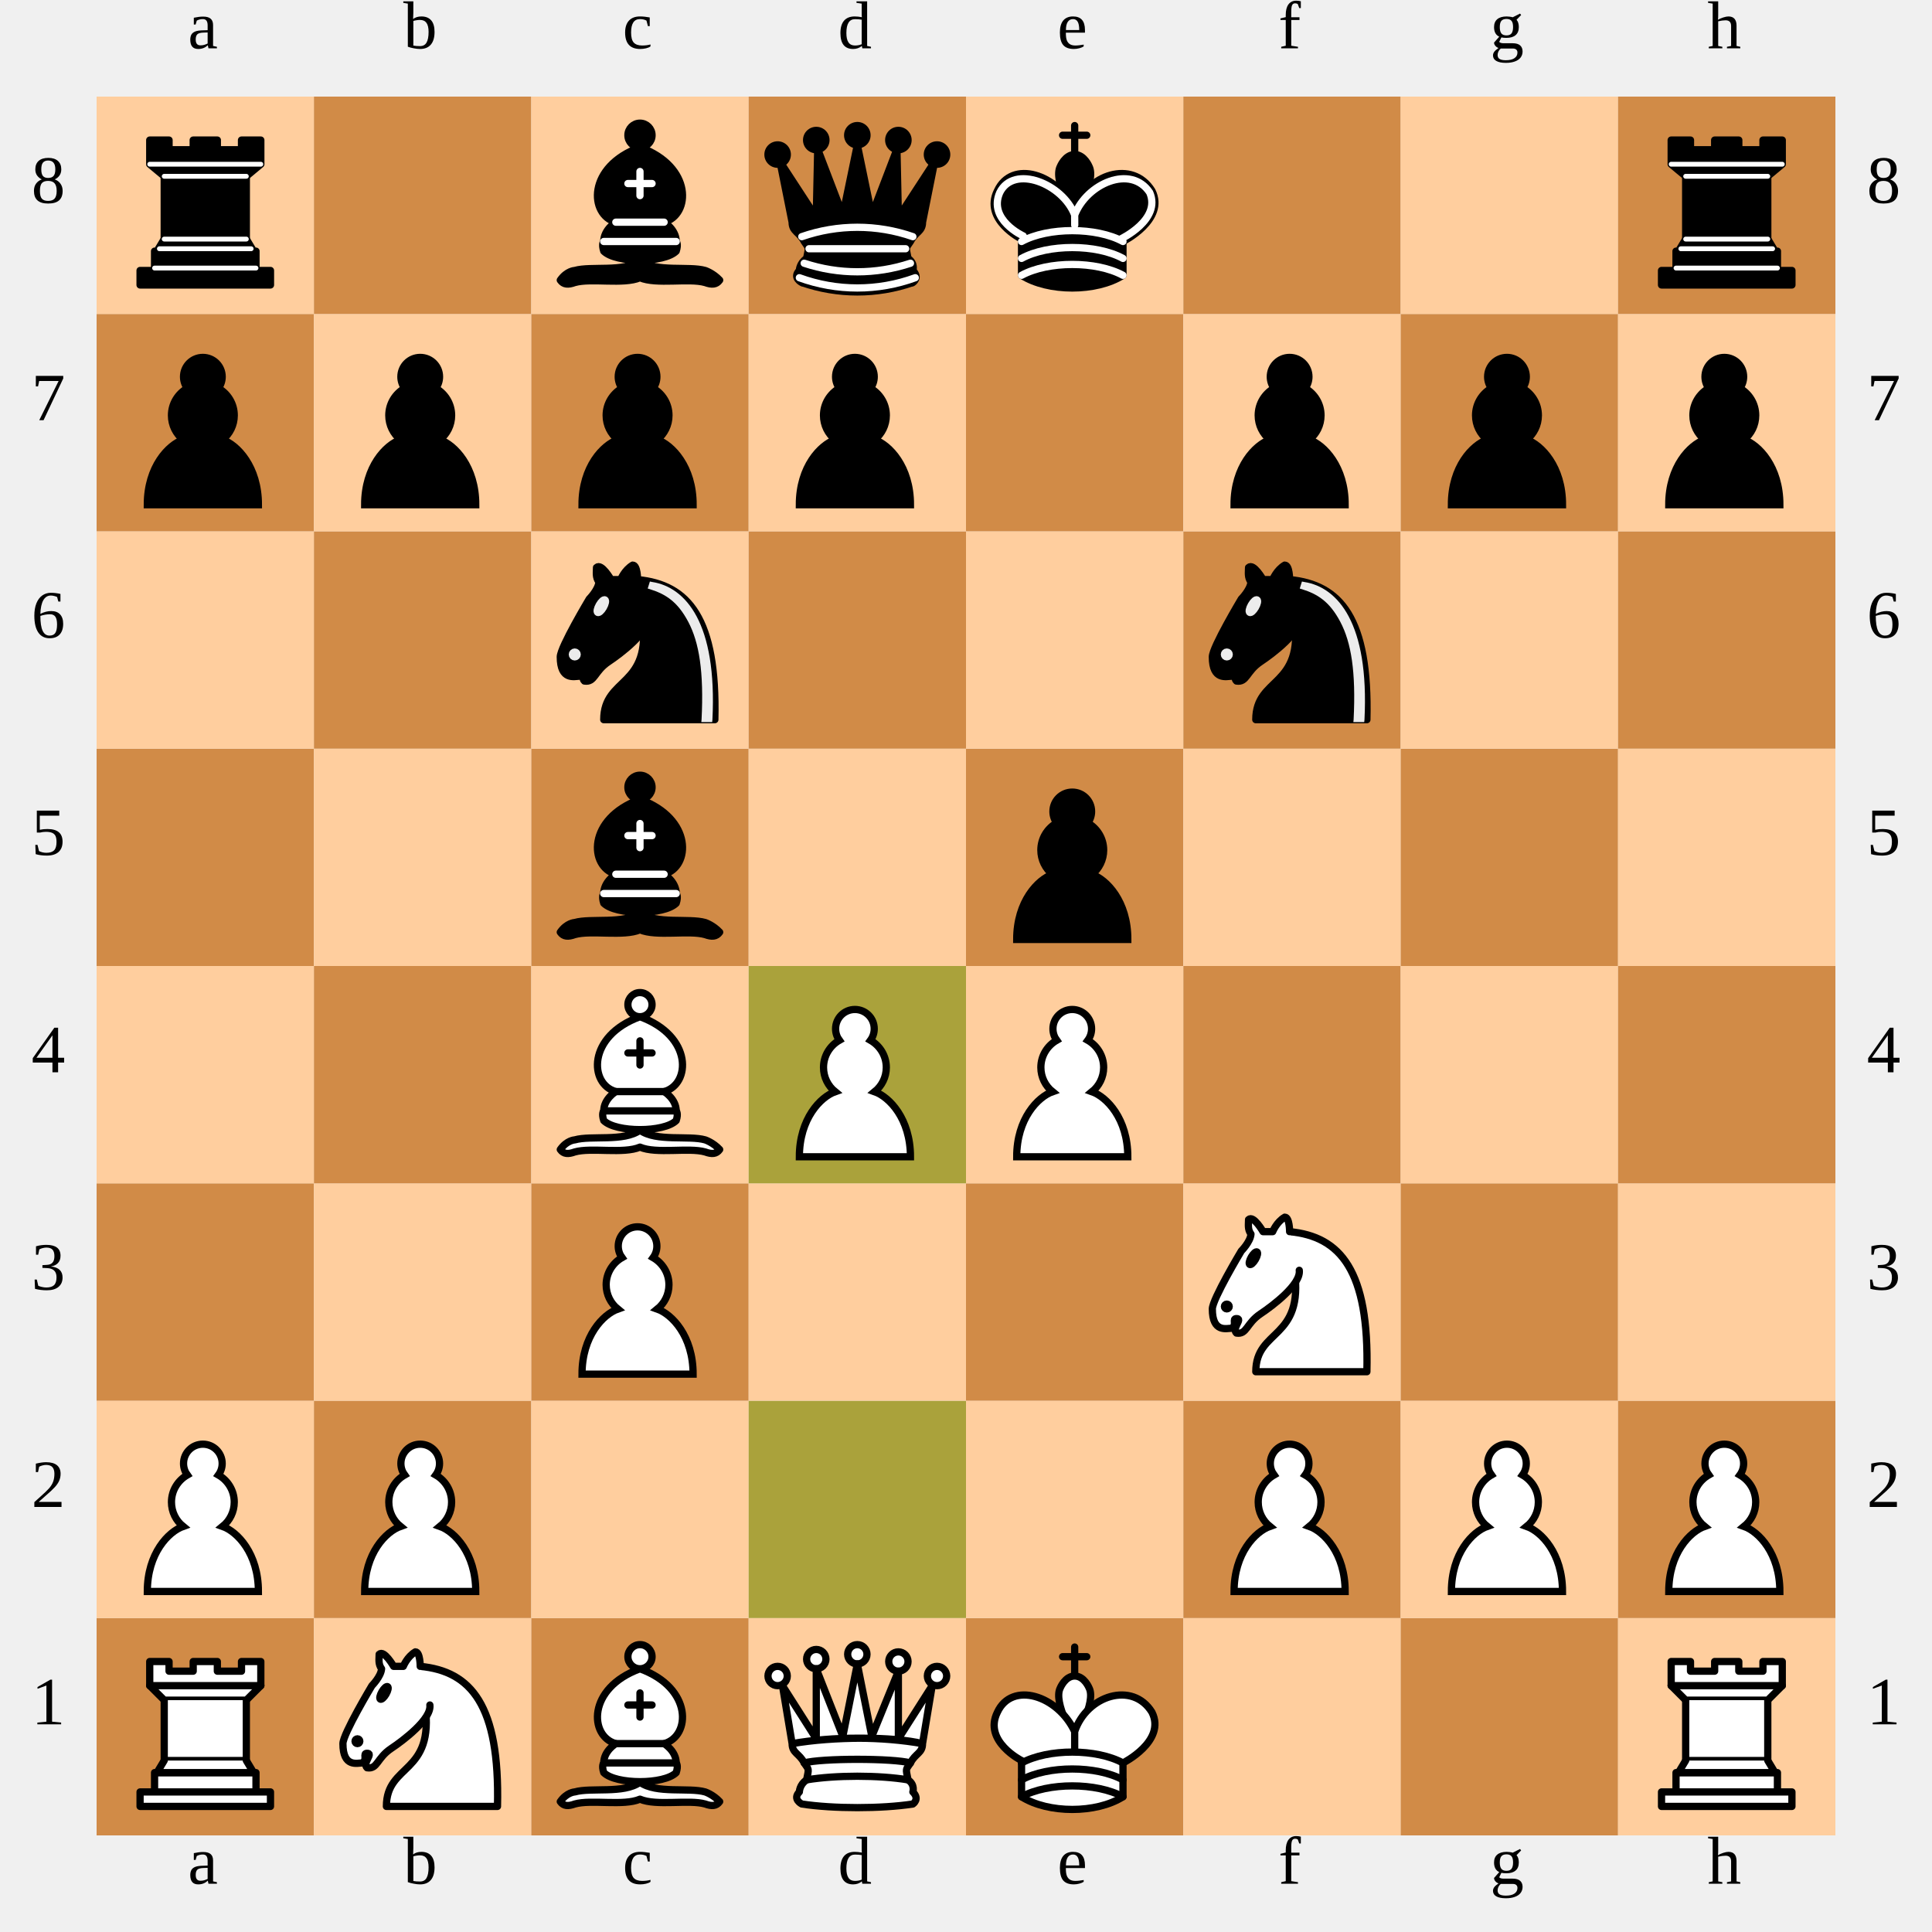
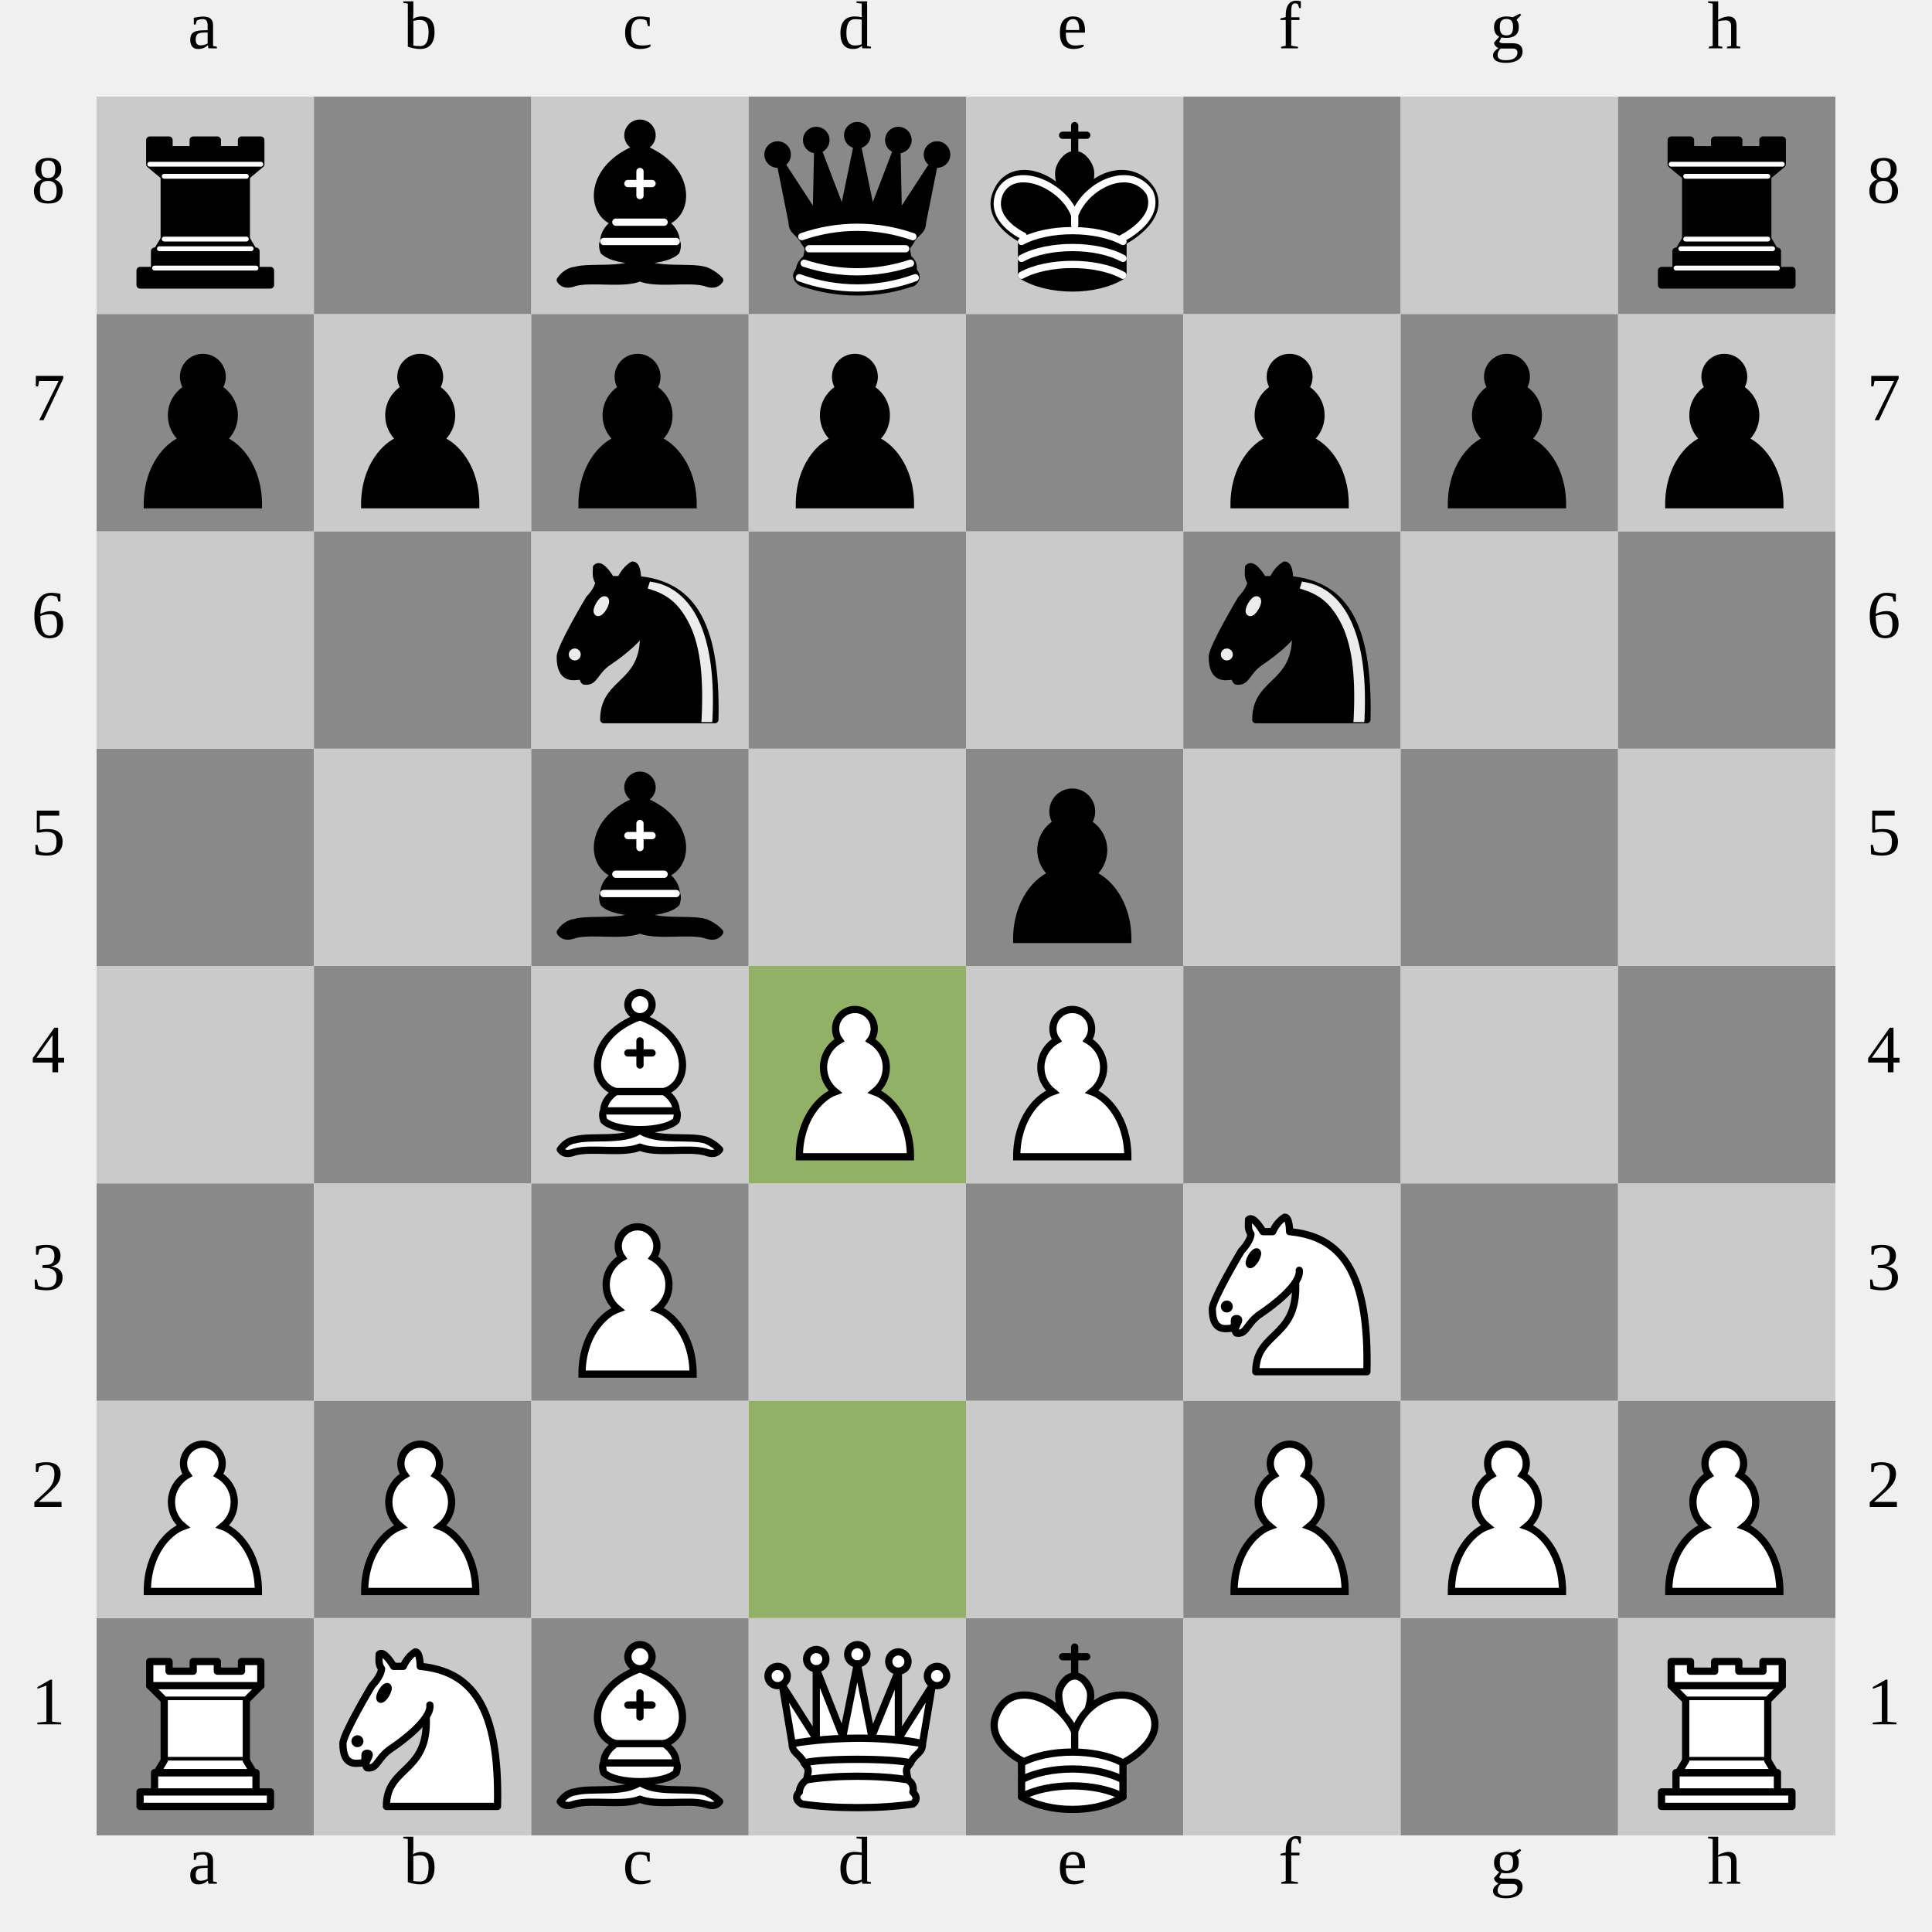
- <svg xmlns="http://www.w3.org/2000/svg" xmlns:xlink="http://www.w3.org/1999/xlink" height="800" version="1.1" viewBox="0 0 400 400" width="800">
+ <svg xmlns="http://www.w3.org/2000/svg" xmlns:xlink="http://www.w3.org/1999/xlink" height="400" version="1.1" viewBox="0 0 400 400" width="400">
+   <style>
+ .square.light {
+ fill: #cacaca;
+ }
+ .square.dark {
+ fill: #898989;
+ }
+ .square.light.lastmove {
+ fill: #c3d889;
+ }
+ .square.dark.lastmove {
+ fill: #92b167;
+ }
+ .check {
+ fill: url(#check_gradient);
+ }
+ .arrow {
+ stroke: #ff5858;
+ fill: #ff5858;
+ }
+ .mark {
+ stroke: #959fff;
+ fill: #959fff;
+ }
+ </style>
  <defs>
    <g class="white pawn" id="white-pawn">
      <path d="M22 9c-2.21 0-4 1.79-4 4 0 .89.29 1.71.78 2.38-1.95 1.12-3.28 3.21-3.28 5.62 0 2.03.94 3.84 2.41 5.03-3 1.06-7.41 5.55-7.41 13.47h23c0-7.92-4.41-12.41-7.41-13.47 1.47-1.19 2.41-3 2.41-5.03 0-2.41-1.33-4.5-3.28-5.62.49-.67.78-1.49.78-2.38 0-2.21-1.79-4-4-4z" fill="#fff" stroke="#000" stroke-linecap="round" stroke-width="1.5" />
    </g>
    <g class="white knight" fill="none" fill-rule="evenodd" id="white-knight" stroke="#000" stroke-linecap="round" stroke-linejoin="round" stroke-width="1.5">
      <path d="M 22,10 C 32.5,11 38.5,18 38,39 L 15,39 C 15,30 25,32.5 23,18" style="fill:#ffffff; stroke:#000000;" />
      <path d="M 24,18 C 24.38,20.91 18.45,25.37 16,27 C 13,29 13.18,31.34 11,31 C 9.958,30.06 12.41,27.96 11,28 C 10,28 11.19,29.23 10,30 C 9,30 5.997,31 6,26 C 6,24 12,14 12,14 C 12,14 13.89,12.1 14,10.5 C 13.27,9.506 13.5,8.5 13.5,7.5 C 14.5,6.5 16.5,10 16.5,10 L 18.5,10 C 18.5,10 19.28,8.008 21,7 C 22,7 22,10 22,10" style="fill:#ffffff; stroke:#000000;" />
      <path d="M 9.5 25.5 A 0.5 0.5 0 1 1 8.5,25.5 A 0.5 0.5 0 1 1 9.5 25.5 z" style="fill:#000000; stroke:#000000;" />
      <path d="M 15 15.5 A 0.5 1.5 0 1 1 14,15.5 A 0.5 1.5 0 1 1 15 15.5 z" style="fill:#000000; stroke:#000000;" transform="matrix(0.866,0.5,-0.5,0.866,9.693,-5.173)" />
    </g>
    <g class="white bishop" fill="none" fill-rule="evenodd" id="white-bishop" stroke="#000" stroke-linecap="round" stroke-linejoin="round" stroke-width="1.5">
      <g fill="#fff" stroke-linecap="butt">
        <path d="M9 36c3.39-.97 10.11.43 13.5-2 3.39 2.43 10.11 1.03 13.5 2 0 0 1.65.54 3 2-.68.97-1.65.99-3 .5-3.39-.97-10.11.46-13.5-1-3.39 1.46-10.11.03-13.5 1-1.354.49-2.323.47-3-.5 1.354-1.94 3-2 3-2zM15 32c2.5 2.5 12.5 2.5 15 0 .5-1.5 0-2 0-2 0-2.5-2.5-4-2.5-4 5.5-1.5 6-11.5-5-15.5-11 4-10.5 14-5 15.5 0 0-2.5 1.5-2.5 4 0 0-.5.5 0 2zM25 8a2.5 2.5 0 1 1-5 0 2.5 2.5 0 1 1 5 0z" />
      </g>
      <path d="M17.5 26h10M15 30h15m-7.5-14.5v5M20 18h5" stroke-linejoin="miter" />
    </g>
    <g class="white rook" fill="#fff" fill-rule="evenodd" id="white-rook" stroke="#000" stroke-linecap="round" stroke-linejoin="round" stroke-width="1.5">
      <path d="M9 39h27v-3H9v3zM12 36v-4h21v4H12zM11 14V9h4v2h5V9h5v2h5V9h4v5" stroke-linecap="butt" />
      <path d="M34 14l-3 3H14l-3-3" />
      <path d="M31 17v12.5H14V17" stroke-linecap="butt" stroke-linejoin="miter" />
      <path d="M31 29.5l1.5 2.5h-20l1.5-2.5" />
      <path d="M11 14h23" fill="none" stroke-linejoin="miter" />
    </g>
    <g class="white queen" fill="#fff" fill-rule="evenodd" id="white-queen" stroke="#000" stroke-linecap="round" stroke-linejoin="round" stroke-width="1.5">
      <path d="M8 12a2 2 0 1 1-4 0 2 2 0 1 1 4 0zM24.5 7.5a2 2 0 1 1-4 0 2 2 0 1 1 4 0zM41 12a2 2 0 1 1-4 0 2 2 0 1 1 4 0zM16 8.5a2 2 0 1 1-4 0 2 2 0 1 1 4 0zM33 9a2 2 0 1 1-4 0 2 2 0 1 1 4 0z" />
      <path d="M9 26c8.5-1.5 21-1.5 27 0l2-12-7 11V11l-5.5 13.5-3-15-3 15-5.5-14V25L7 14l2 12zM9 26c0 2 1.5 2 2.5 4 1 1.5 1 1 .5 3.5-1.5 1-1.5 2.5-1.5 2.5-1.5 1.5.5 2.5.5 2.5 6.5 1 16.5 1 23 0 0 0 1.5-1 0-2.5 0 0 .5-1.5-1-2.5-.5-2.5-.5-2 .5-3.5 1-2 2.5-2 2.5-4-8.5-1.5-18.5-1.5-27 0z" stroke-linecap="butt" />
      <path d="M11.5 30c3.5-1 18.5-1 22 0M12 33.5c6-1 15-1 21 0" fill="none" />
    </g>
    <g class="white king" fill="none" fill-rule="evenodd" id="white-king" stroke="#000" stroke-linecap="round" stroke-linejoin="round" stroke-width="1.5">
      <path d="M22.5 11.63V6M20 8h5" stroke-linejoin="miter" />
      <path d="M22.5 25s4.5-7.5 3-10.5c0 0-1-2.5-3-2.5s-3 2.5-3 2.5c-1.5 3 3 10.5 3 10.5" fill="#fff" stroke-linecap="butt" stroke-linejoin="miter" />
      <path d="M11.5 37c5.5 3.5 15.5 3.5 21 0v-7s9-4.5 6-10.5c-4-6.5-13.5-3.5-16 4V27v-3.5c-3.5-7.5-13-10.5-16-4-3 6 5 10 5 10V37z" fill="#fff" />
      <path d="M11.5 30c5.5-3 15.5-3 21 0m-21 3.5c5.5-3 15.5-3 21 0m-21 3.5c5.5-3 15.5-3 21 0" />
    </g>
    <g class="black pawn" id="black-pawn">
      <path d="M22 9c-2.21 0-4 1.79-4 4 0 .89.29 1.71.78 2.38-1.95 1.12-3.28 3.21-3.28 5.62 0 2.03.94 3.84 2.41 5.03-3 1.06-7.41 5.55-7.41 13.47h23c0-7.92-4.41-12.41-7.41-13.47 1.47-1.19 2.41-3 2.41-5.03 0-2.41-1.33-4.5-3.28-5.62.49-.67.78-1.49.78-2.38 0-2.21-1.79-4-4-4z" stroke="#000" stroke-linecap="round" stroke-width="1.5" />
    </g>
    <g class="black knight" fill="none" fill-rule="evenodd" id="black-knight" stroke="#000" stroke-linecap="round" stroke-linejoin="round" stroke-width="1.5">
      <path d="M 22,10 C 32.5,11 38.5,18 38,39 L 15,39 C 15,30 25,32.5 23,18" style="fill:#000000; stroke:#000000;" />
      <path d="M 24,18 C 24.38,20.91 18.45,25.37 16,27 C 13,29 13.18,31.34 11,31 C 9.958,30.06 12.41,27.96 11,28 C 10,28 11.19,29.23 10,30 C 9,30 5.997,31 6,26 C 6,24 12,14 12,14 C 12,14 13.89,12.1 14,10.5 C 13.27,9.506 13.5,8.5 13.5,7.5 C 14.5,6.5 16.5,10 16.5,10 L 18.5,10 C 18.5,10 19.28,8.008 21,7 C 22,7 22,10 22,10" style="fill:#000000; stroke:#000000;" />
      <path d="M 9.5 25.5 A 0.5 0.5 0 1 1 8.5,25.5 A 0.5 0.5 0 1 1 9.5 25.5 z" style="fill:#ececec; stroke:#ececec;" />
      <path d="M 15 15.5 A 0.5 1.5 0 1 1 14,15.5 A 0.5 1.5 0 1 1 15 15.5 z" style="fill:#ececec; stroke:#ececec;" transform="matrix(0.866,0.5,-0.5,0.866,9.693,-5.173)" />
      <path d="M 24.55,10.4 L 24.1,11.85 L 24.6,12 C 27.75,13 30.25,14.49 32.5,18.75 C 34.75,23.01 35.75,29.06 35.25,39 L 35.2,39.5 L 37.45,39.5 L 37.5,39 C 38,28.94 36.62,22.15 34.25,17.66 C 31.88,13.17 28.46,11.02 25.06,10.5 L 24.55,10.4 z " style="fill:#ececec; stroke:none;" />
    </g>
    <g class="black bishop" fill="none" fill-rule="evenodd" id="black-bishop" stroke="#000" stroke-linecap="round" stroke-linejoin="round" stroke-width="1.5">
      <path d="M9 36c3.39-.97 10.11.43 13.5-2 3.39 2.43 10.11 1.03 13.5 2 0 0 1.65.54 3 2-.68.97-1.65.99-3 .5-3.39-.97-10.11.46-13.5-1-3.39 1.46-10.11.03-13.5 1-1.354.49-2.323.47-3-.5 1.354-1.94 3-2 3-2zm6-4c2.5 2.5 12.5 2.5 15 0 .5-1.5 0-2 0-2 0-2.5-2.5-4-2.5-4 5.5-1.5 6-11.5-5-15.5-11 4-10.5 14-5 15.5 0 0-2.5 1.5-2.5 4 0 0-.5.5 0 2zM25 8a2.5 2.5 0 1 1-5 0 2.5 2.5 0 1 1 5 0z" fill="#000" stroke-linecap="butt" />
      <path d="M17.5 26h10M15 30h15m-7.5-14.5v5M20 18h5" stroke="#fff" stroke-linejoin="miter" />
    </g>
    <g class="black rook" fill="#000" fill-rule="evenodd" id="black-rook" stroke="#000" stroke-linecap="round" stroke-linejoin="round" stroke-width="1.5">
      <path d="M9 39h27v-3H9v3zM12.5 32l1.5-2.5h17l1.5 2.5h-20zM12 36v-4h21v4H12z" stroke-linecap="butt" />
      <path d="M14 29.5v-13h17v13H14z" stroke-linecap="butt" stroke-linejoin="miter" />
      <path d="M14 16.5L11 14h23l-3 2.5H14zM11 14V9h4v2h5V9h5v2h5V9h4v5H11z" stroke-linecap="butt" />
      <path d="M12 35.5h21M13 31.5h19M14 29.5h17M14 16.5h17M11 14h23" fill="none" stroke="#fff" stroke-linejoin="miter" stroke-width="1" />
    </g>
    <g class="black queen" fill="#000" fill-rule="evenodd" id="black-queen" stroke="#000" stroke-linecap="round" stroke-linejoin="round" stroke-width="1.5">
      <g fill="#000" stroke="none">
        <circle cx="6" cy="12" r="2.75" />
        <circle cx="14" cy="9" r="2.75" />
        <circle cx="22.5" cy="8" r="2.75" />
        <circle cx="31" cy="9" r="2.75" />
        <circle cx="39" cy="12" r="2.75" />
      </g>
      <path d="M9 26c8.5-1.5 21-1.5 27 0l2.5-12.5L31 25l-.3-14.1-5.2 13.6-3-14.5-3 14.5-5.2-13.6L14 25 6.5 13.5 9 26zM9 26c0 2 1.5 2 2.5 4 1 1.5 1 1 .5 3.5-1.5 1-1.5 2.5-1.5 2.5-1.5 1.5.5 2.5.5 2.5 6.5 1 16.5 1 23 0 0 0 1.5-1 0-2.5 0 0 .5-1.5-1-2.5-.5-2.5-.5-2 .5-3.5 1-2 2.5-2 2.5-4-8.5-1.5-18.5-1.5-27 0z" stroke-linecap="butt" />
      <path d="M11 38.5a35 35 1 0 0 23 0" fill="none" stroke-linecap="butt" />
      <path d="M11 29a35 35 1 0 1 23 0M12.5 31.5h20M11.5 34.5a35 35 1 0 0 22 0M10.5 37.5a35 35 1 0 0 24 0" fill="none" stroke="#fff" />
    </g>
    <g class="black king" fill="none" fill-rule="evenodd" id="black-king" stroke="#000" stroke-linecap="round" stroke-linejoin="round" stroke-width="1.5">
      <path d="M22.5 11.63V6" stroke-linejoin="miter" />
      <path d="M22.5 25s4.5-7.5 3-10.5c0 0-1-2.5-3-2.5s-3 2.5-3 2.5c-1.5 3 3 10.5 3 10.5" fill="#000" stroke-linecap="butt" stroke-linejoin="miter" />
      <path d="M11.5 37c5.5 3.5 15.5 3.5 21 0v-7s9-4.5 6-10.5c-4-6.5-13.5-3.5-16 4V27v-3.5c-3.5-7.5-13-10.5-16-4-3 6 5 10 5 10V37z" fill="#000" />
      <path d="M20 8h5" stroke-linejoin="miter" />
      <path d="M32 29.5s8.5-4 6.03-9.65C34.15 14 25 18 22.5 24.5l.01 2.1-.01-2.1C20 18 9.906 14 6.997 19.85c-2.497 5.65 4.853 9 4.853 9M11.5 30c5.5-3 15.5-3 21 0m-21 3.5c5.5-3 15.5-3 21 0m-21 3.5c5.5-3 15.5-3 21 0" stroke="#fff" />
    </g>
  </defs>
  <rect class="square dark a1" fill="#d18b47" height="45" stroke="none" width="45" x="20" y="335" />
  <use transform="translate(20, 335)" xlink:href="#white-rook" />
  <rect class="square light b1" fill="#ffce9e" height="45" stroke="none" width="45" x="65" y="335" />
  <use transform="translate(65, 335)" xlink:href="#white-knight" />
  <rect class="square dark c1" fill="#d18b47" height="45" stroke="none" width="45" x="110" y="335" />
  <use transform="translate(110, 335)" xlink:href="#white-bishop" />
  <rect class="square light d1" fill="#ffce9e" height="45" stroke="none" width="45" x="155" y="335" />
  <use transform="translate(155, 335)" xlink:href="#white-queen" />
  <rect class="square dark e1" fill="#d18b47" height="45" stroke="none" width="45" x="200" y="335" />
  <use transform="translate(200, 335)" xlink:href="#white-king" />
  <rect class="square light f1" fill="#ffce9e" height="45" stroke="none" width="45" x="245" y="335" />
  <rect class="square dark g1" fill="#d18b47" height="45" stroke="none" width="45" x="290" y="335" />
  <rect class="square light h1" fill="#ffce9e" height="45" stroke="none" width="45" x="335" y="335" />
  <use transform="translate(335, 335)" xlink:href="#white-rook" />
  <rect class="square light a2" fill="#ffce9e" height="45" stroke="none" width="45" x="20" y="290" />
  <use transform="translate(20, 290)" xlink:href="#white-pawn" />
  <rect class="square dark b2" fill="#d18b47" height="45" stroke="none" width="45" x="65" y="290" />
  <use transform="translate(65, 290)" xlink:href="#white-pawn" />
  <rect class="square light c2" fill="#ffce9e" height="45" stroke="none" width="45" x="110" y="290" />
  <rect class="square dark lastmove d2" fill="#aaa23b" height="45" stroke="none" width="45" x="155" y="290" />
  <rect class="square light e2" fill="#ffce9e" height="45" stroke="none" width="45" x="200" y="290" />
  <rect class="square dark f2" fill="#d18b47" height="45" stroke="none" width="45" x="245" y="290" />
  <use transform="translate(245, 290)" xlink:href="#white-pawn" />
  <rect class="square light g2" fill="#ffce9e" height="45" stroke="none" width="45" x="290" y="290" />
  <use transform="translate(290, 290)" xlink:href="#white-pawn" />
  <rect class="square dark h2" fill="#d18b47" height="45" stroke="none" width="45" x="335" y="290" />
  <use transform="translate(335, 290)" xlink:href="#white-pawn" />
  <rect class="square dark a3" fill="#d18b47" height="45" stroke="none" width="45" x="20" y="245" />
  <rect class="square light b3" fill="#ffce9e" height="45" stroke="none" width="45" x="65" y="245" />
  <rect class="square dark c3" fill="#d18b47" height="45" stroke="none" width="45" x="110" y="245" />
  <use transform="translate(110, 245)" xlink:href="#white-pawn" />
  <rect class="square light d3" fill="#ffce9e" height="45" stroke="none" width="45" x="155" y="245" />
  <rect class="square dark e3" fill="#d18b47" height="45" stroke="none" width="45" x="200" y="245" />
  <rect class="square light f3" fill="#ffce9e" height="45" stroke="none" width="45" x="245" y="245" />
  <use transform="translate(245, 245)" xlink:href="#white-knight" />
  <rect class="square dark g3" fill="#d18b47" height="45" stroke="none" width="45" x="290" y="245" />
  <rect class="square light h3" fill="#ffce9e" height="45" stroke="none" width="45" x="335" y="245" />
  <rect class="square light a4" fill="#ffce9e" height="45" stroke="none" width="45" x="20" y="200" />
  <rect class="square dark b4" fill="#d18b47" height="45" stroke="none" width="45" x="65" y="200" />
  <rect class="square light c4" fill="#ffce9e" height="45" stroke="none" width="45" x="110" y="200" />
  <use transform="translate(110, 200)" xlink:href="#white-bishop" />
  <rect class="square dark lastmove d4" fill="#aaa23b" height="45" stroke="none" width="45" x="155" y="200" />
  <use transform="translate(155, 200)" xlink:href="#white-pawn" />
  <rect class="square light e4" fill="#ffce9e" height="45" stroke="none" width="45" x="200" y="200" />
  <use transform="translate(200, 200)" xlink:href="#white-pawn" />
  <rect class="square dark f4" fill="#d18b47" height="45" stroke="none" width="45" x="245" y="200" />
  <rect class="square light g4" fill="#ffce9e" height="45" stroke="none" width="45" x="290" y="200" />
  <rect class="square dark h4" fill="#d18b47" height="45" stroke="none" width="45" x="335" y="200" />
  <rect class="square dark a5" fill="#d18b47" height="45" stroke="none" width="45" x="20" y="155" />
  <rect class="square light b5" fill="#ffce9e" height="45" stroke="none" width="45" x="65" y="155" />
  <rect class="square dark c5" fill="#d18b47" height="45" stroke="none" width="45" x="110" y="155" />
  <use transform="translate(110, 155)" xlink:href="#black-bishop" />
  <rect class="square light d5" fill="#ffce9e" height="45" stroke="none" width="45" x="155" y="155" />
  <rect class="square dark e5" fill="#d18b47" height="45" stroke="none" width="45" x="200" y="155" />
  <use transform="translate(200, 155)" xlink:href="#black-pawn" />
  <rect class="square light f5" fill="#ffce9e" height="45" stroke="none" width="45" x="245" y="155" />
  <rect class="square dark g5" fill="#d18b47" height="45" stroke="none" width="45" x="290" y="155" />
  <rect class="square light h5" fill="#ffce9e" height="45" stroke="none" width="45" x="335" y="155" />
  <rect class="square light a6" fill="#ffce9e" height="45" stroke="none" width="45" x="20" y="110" />
  <rect class="square dark b6" fill="#d18b47" height="45" stroke="none" width="45" x="65" y="110" />
  <rect class="square light c6" fill="#ffce9e" height="45" stroke="none" width="45" x="110" y="110" />
  <use transform="translate(110, 110)" xlink:href="#black-knight" />
  <rect class="square dark d6" fill="#d18b47" height="45" stroke="none" width="45" x="155" y="110" />
  <rect class="square light e6" fill="#ffce9e" height="45" stroke="none" width="45" x="200" y="110" />
  <rect class="square dark f6" fill="#d18b47" height="45" stroke="none" width="45" x="245" y="110" />
  <use transform="translate(245, 110)" xlink:href="#black-knight" />
  <rect class="square light g6" fill="#ffce9e" height="45" stroke="none" width="45" x="290" y="110" />
  <rect class="square dark h6" fill="#d18b47" height="45" stroke="none" width="45" x="335" y="110" />
  <rect class="square dark a7" fill="#d18b47" height="45" stroke="none" width="45" x="20" y="65" />
  <use transform="translate(20, 65)" xlink:href="#black-pawn" />
  <rect class="square light b7" fill="#ffce9e" height="45" stroke="none" width="45" x="65" y="65" />
  <use transform="translate(65, 65)" xlink:href="#black-pawn" />
  <rect class="square dark c7" fill="#d18b47" height="45" stroke="none" width="45" x="110" y="65" />
  <use transform="translate(110, 65)" xlink:href="#black-pawn" />
  <rect class="square light d7" fill="#ffce9e" height="45" stroke="none" width="45" x="155" y="65" />
  <use transform="translate(155, 65)" xlink:href="#black-pawn" />
  <rect class="square dark e7" fill="#d18b47" height="45" stroke="none" width="45" x="200" y="65" />
  <rect class="square light f7" fill="#ffce9e" height="45" stroke="none" width="45" x="245" y="65" />
  <use transform="translate(245, 65)" xlink:href="#black-pawn" />
  <rect class="square dark g7" fill="#d18b47" height="45" stroke="none" width="45" x="290" y="65" />
  <use transform="translate(290, 65)" xlink:href="#black-pawn" />
  <rect class="square light h7" fill="#ffce9e" height="45" stroke="none" width="45" x="335" y="65" />
  <use transform="translate(335, 65)" xlink:href="#black-pawn" />
  <rect class="square light a8" fill="#ffce9e" height="45" stroke="none" width="45" x="20" y="20" />
  <use transform="translate(20, 20)" xlink:href="#black-rook" />
  <rect class="square dark b8" fill="#d18b47" height="45" stroke="none" width="45" x="65" y="20" />
  <rect class="square light c8" fill="#ffce9e" height="45" stroke="none" width="45" x="110" y="20" />
  <use transform="translate(110, 20)" xlink:href="#black-bishop" />
  <rect class="square dark d8" fill="#d18b47" height="45" stroke="none" width="45" x="155" y="20" />
  <use transform="translate(155, 20)" xlink:href="#black-queen" />
  <rect class="square light e8" fill="#ffce9e" height="45" stroke="none" width="45" x="200" y="20" />
  <use transform="translate(200, 20)" xlink:href="#black-king" />
  <rect class="square dark f8" fill="#d18b47" height="45" stroke="none" width="45" x="245" y="20" />
  <rect class="square light g8" fill="#ffce9e" height="45" stroke="none" width="45" x="290" y="20" />
  <rect class="square dark h8" fill="#d18b47" height="45" stroke="none" width="45" x="335" y="20" />
  <use transform="translate(335, 20)" xlink:href="#black-rook" />
  <text alignment-baseline="middle" font-size="14" text-anchor="middle" x="42" y="10">a</text>
  <text alignment-baseline="middle" font-size="14" text-anchor="middle" x="42" y="390">a</text>
  <text alignment-baseline="middle" font-size="14" text-anchor="middle" x="87" y="10">b</text>
  <text alignment-baseline="middle" font-size="14" text-anchor="middle" x="87" y="390">b</text>
  <text alignment-baseline="middle" font-size="14" text-anchor="middle" x="132" y="10">c</text>
  <text alignment-baseline="middle" font-size="14" text-anchor="middle" x="132" y="390">c</text>
  <text alignment-baseline="middle" font-size="14" text-anchor="middle" x="177" y="10">d</text>
  <text alignment-baseline="middle" font-size="14" text-anchor="middle" x="177" y="390">d</text>
  <text alignment-baseline="middle" font-size="14" text-anchor="middle" x="222" y="10">e</text>
  <text alignment-baseline="middle" font-size="14" text-anchor="middle" x="222" y="390">e</text>
  <text alignment-baseline="middle" font-size="14" text-anchor="middle" x="267" y="10">f</text>
  <text alignment-baseline="middle" font-size="14" text-anchor="middle" x="267" y="390">f</text>
  <text alignment-baseline="middle" font-size="14" text-anchor="middle" x="312" y="10">g</text>
  <text alignment-baseline="middle" font-size="14" text-anchor="middle" x="312" y="390">g</text>
  <text alignment-baseline="middle" font-size="14" text-anchor="middle" x="357" y="10">h</text>
  <text alignment-baseline="middle" font-size="14" text-anchor="middle" x="357" y="390">h</text>
  <text alignment-baseline="middle" font-size="14" text-anchor="middle" x="10" y="357">1</text>
  <text alignment-baseline="middle" font-size="14" text-anchor="middle" x="390" y="357">1</text>
  <text alignment-baseline="middle" font-size="14" text-anchor="middle" x="10" y="312">2</text>
  <text alignment-baseline="middle" font-size="14" text-anchor="middle" x="390" y="312">2</text>
  <text alignment-baseline="middle" font-size="14" text-anchor="middle" x="10" y="267">3</text>
  <text alignment-baseline="middle" font-size="14" text-anchor="middle" x="390" y="267">3</text>
  <text alignment-baseline="middle" font-size="14" text-anchor="middle" x="10" y="222">4</text>
  <text alignment-baseline="middle" font-size="14" text-anchor="middle" x="390" y="222">4</text>
  <text alignment-baseline="middle" font-size="14" text-anchor="middle" x="10" y="177">5</text>
  <text alignment-baseline="middle" font-size="14" text-anchor="middle" x="390" y="177">5</text>
  <text alignment-baseline="middle" font-size="14" text-anchor="middle" x="10" y="132">6</text>
  <text alignment-baseline="middle" font-size="14" text-anchor="middle" x="390" y="132">6</text>
  <text alignment-baseline="middle" font-size="14" text-anchor="middle" x="10" y="87">7</text>
  <text alignment-baseline="middle" font-size="14" text-anchor="middle" x="390" y="87">7</text>
  <text alignment-baseline="middle" font-size="14" text-anchor="middle" x="10" y="42">8</text>
  <text alignment-baseline="middle" font-size="14" text-anchor="middle" x="390" y="42">8</text>
</svg>
